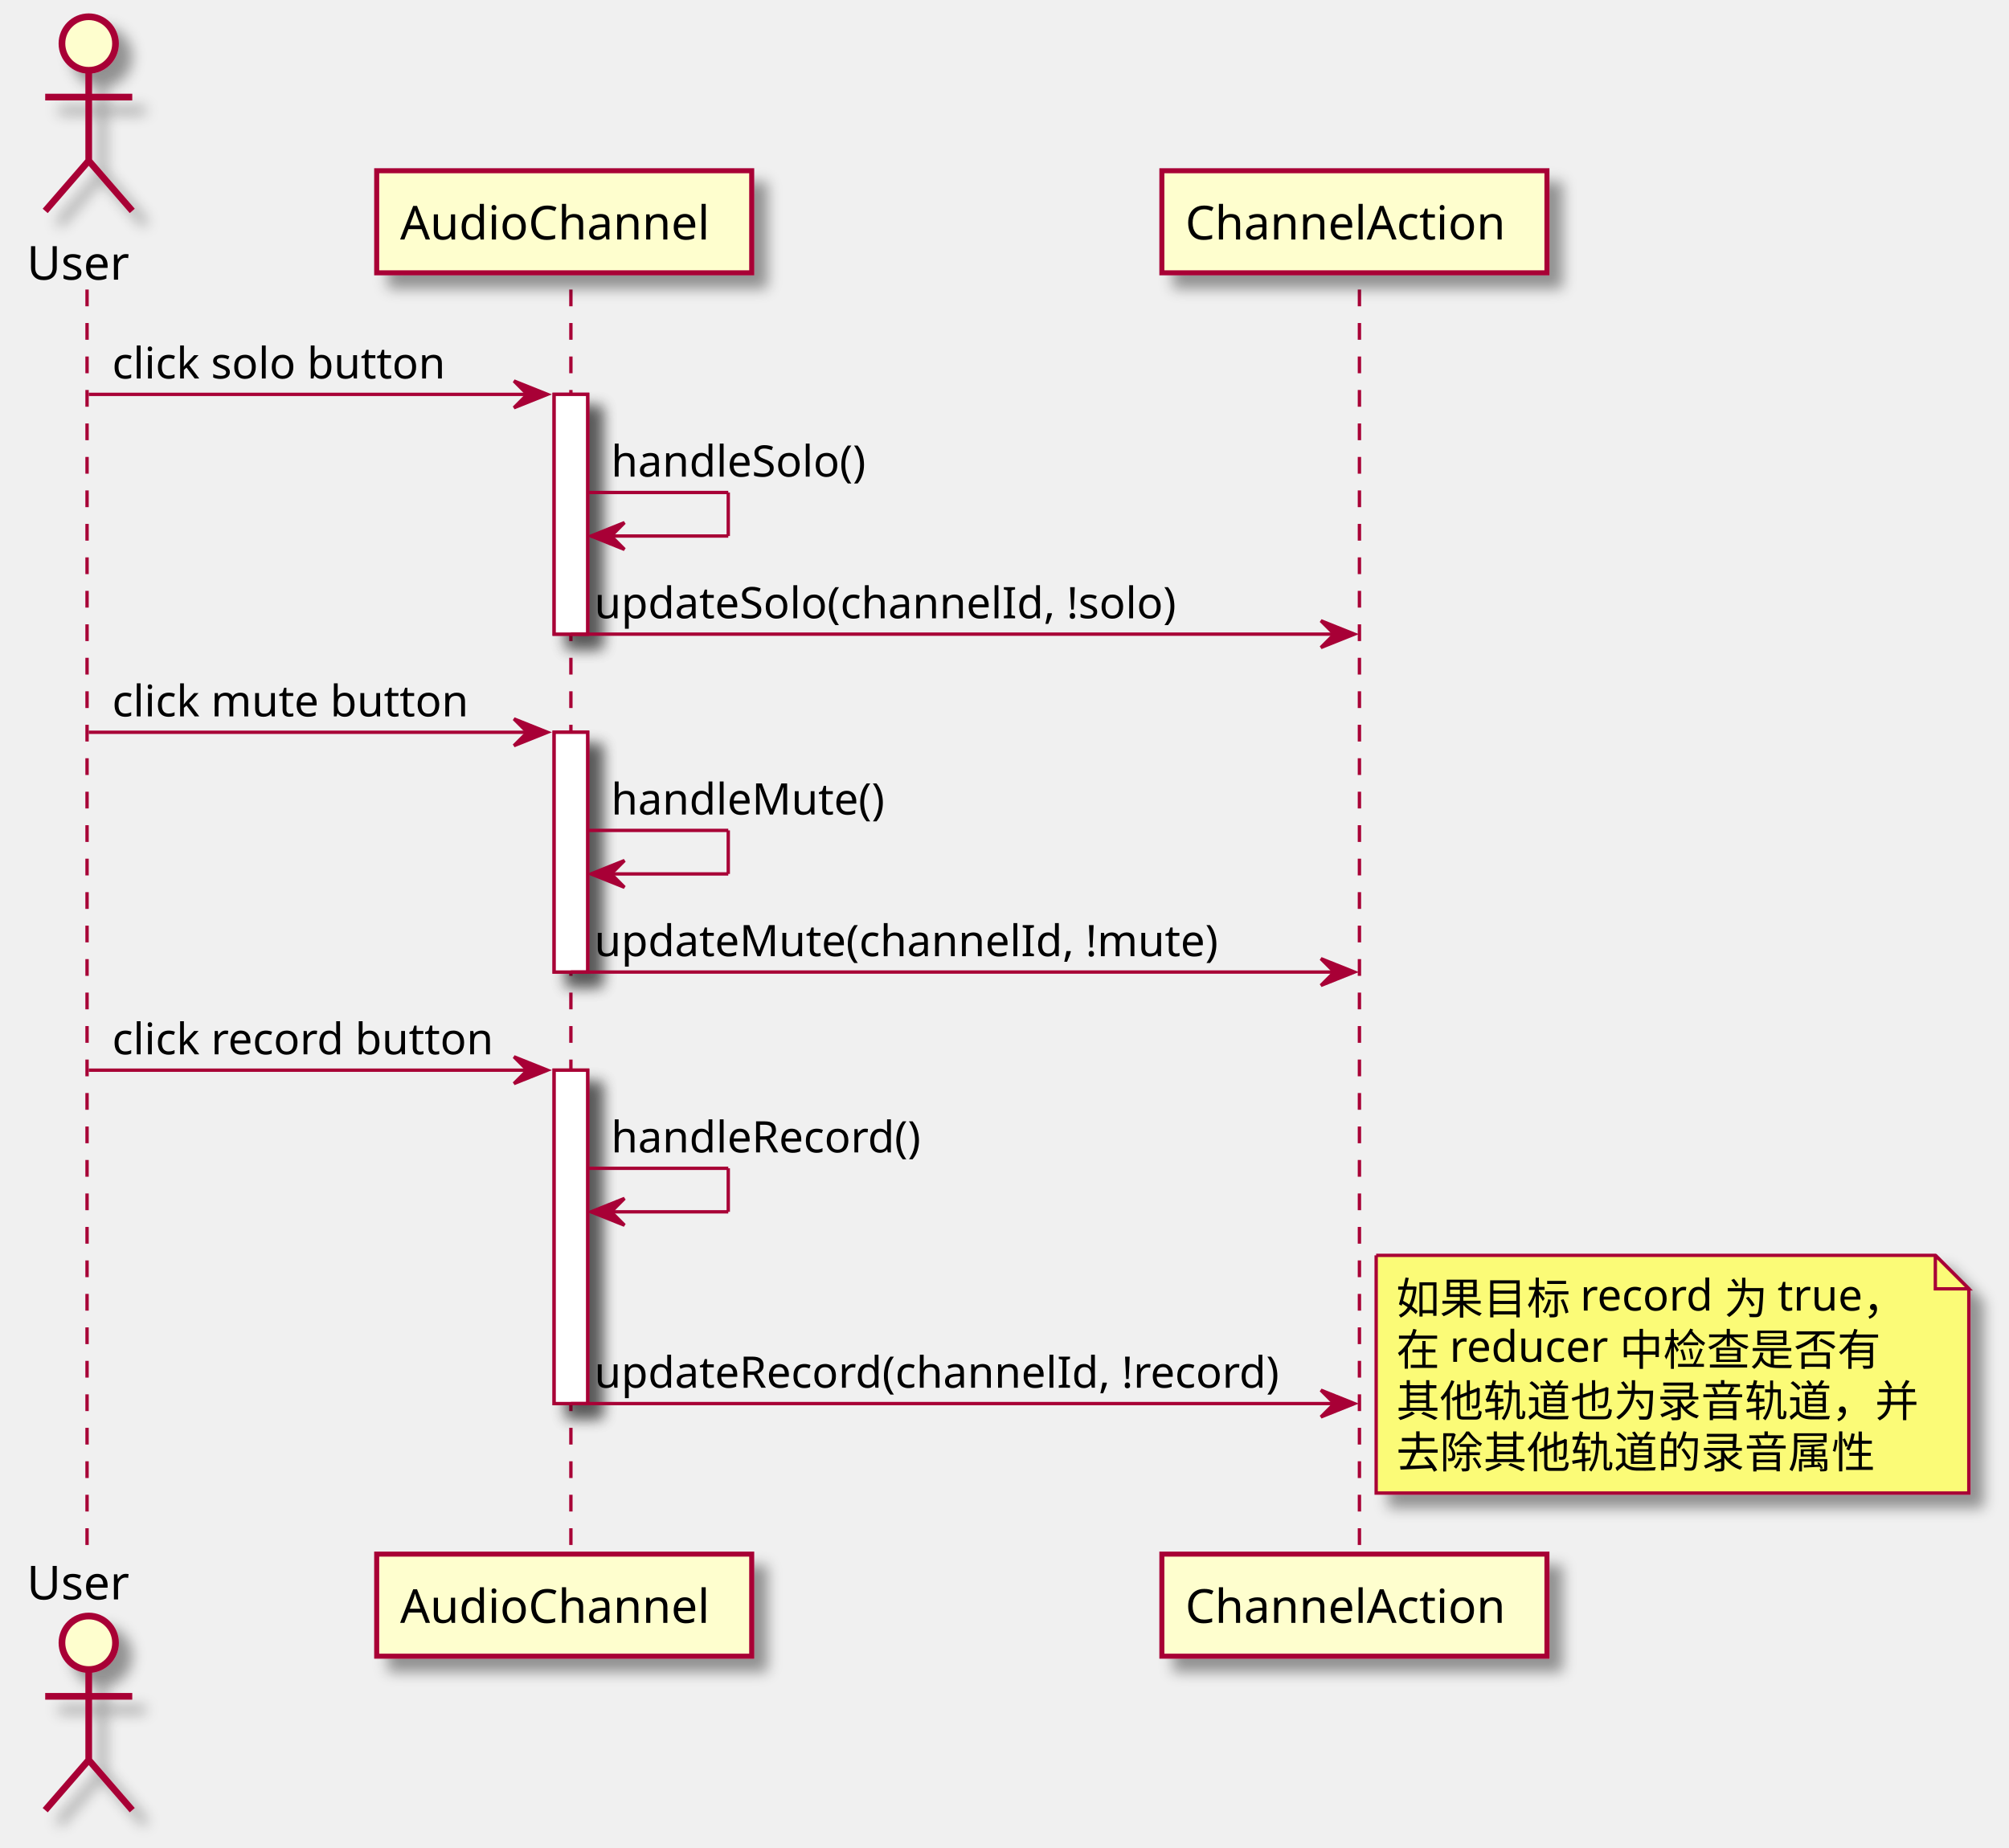
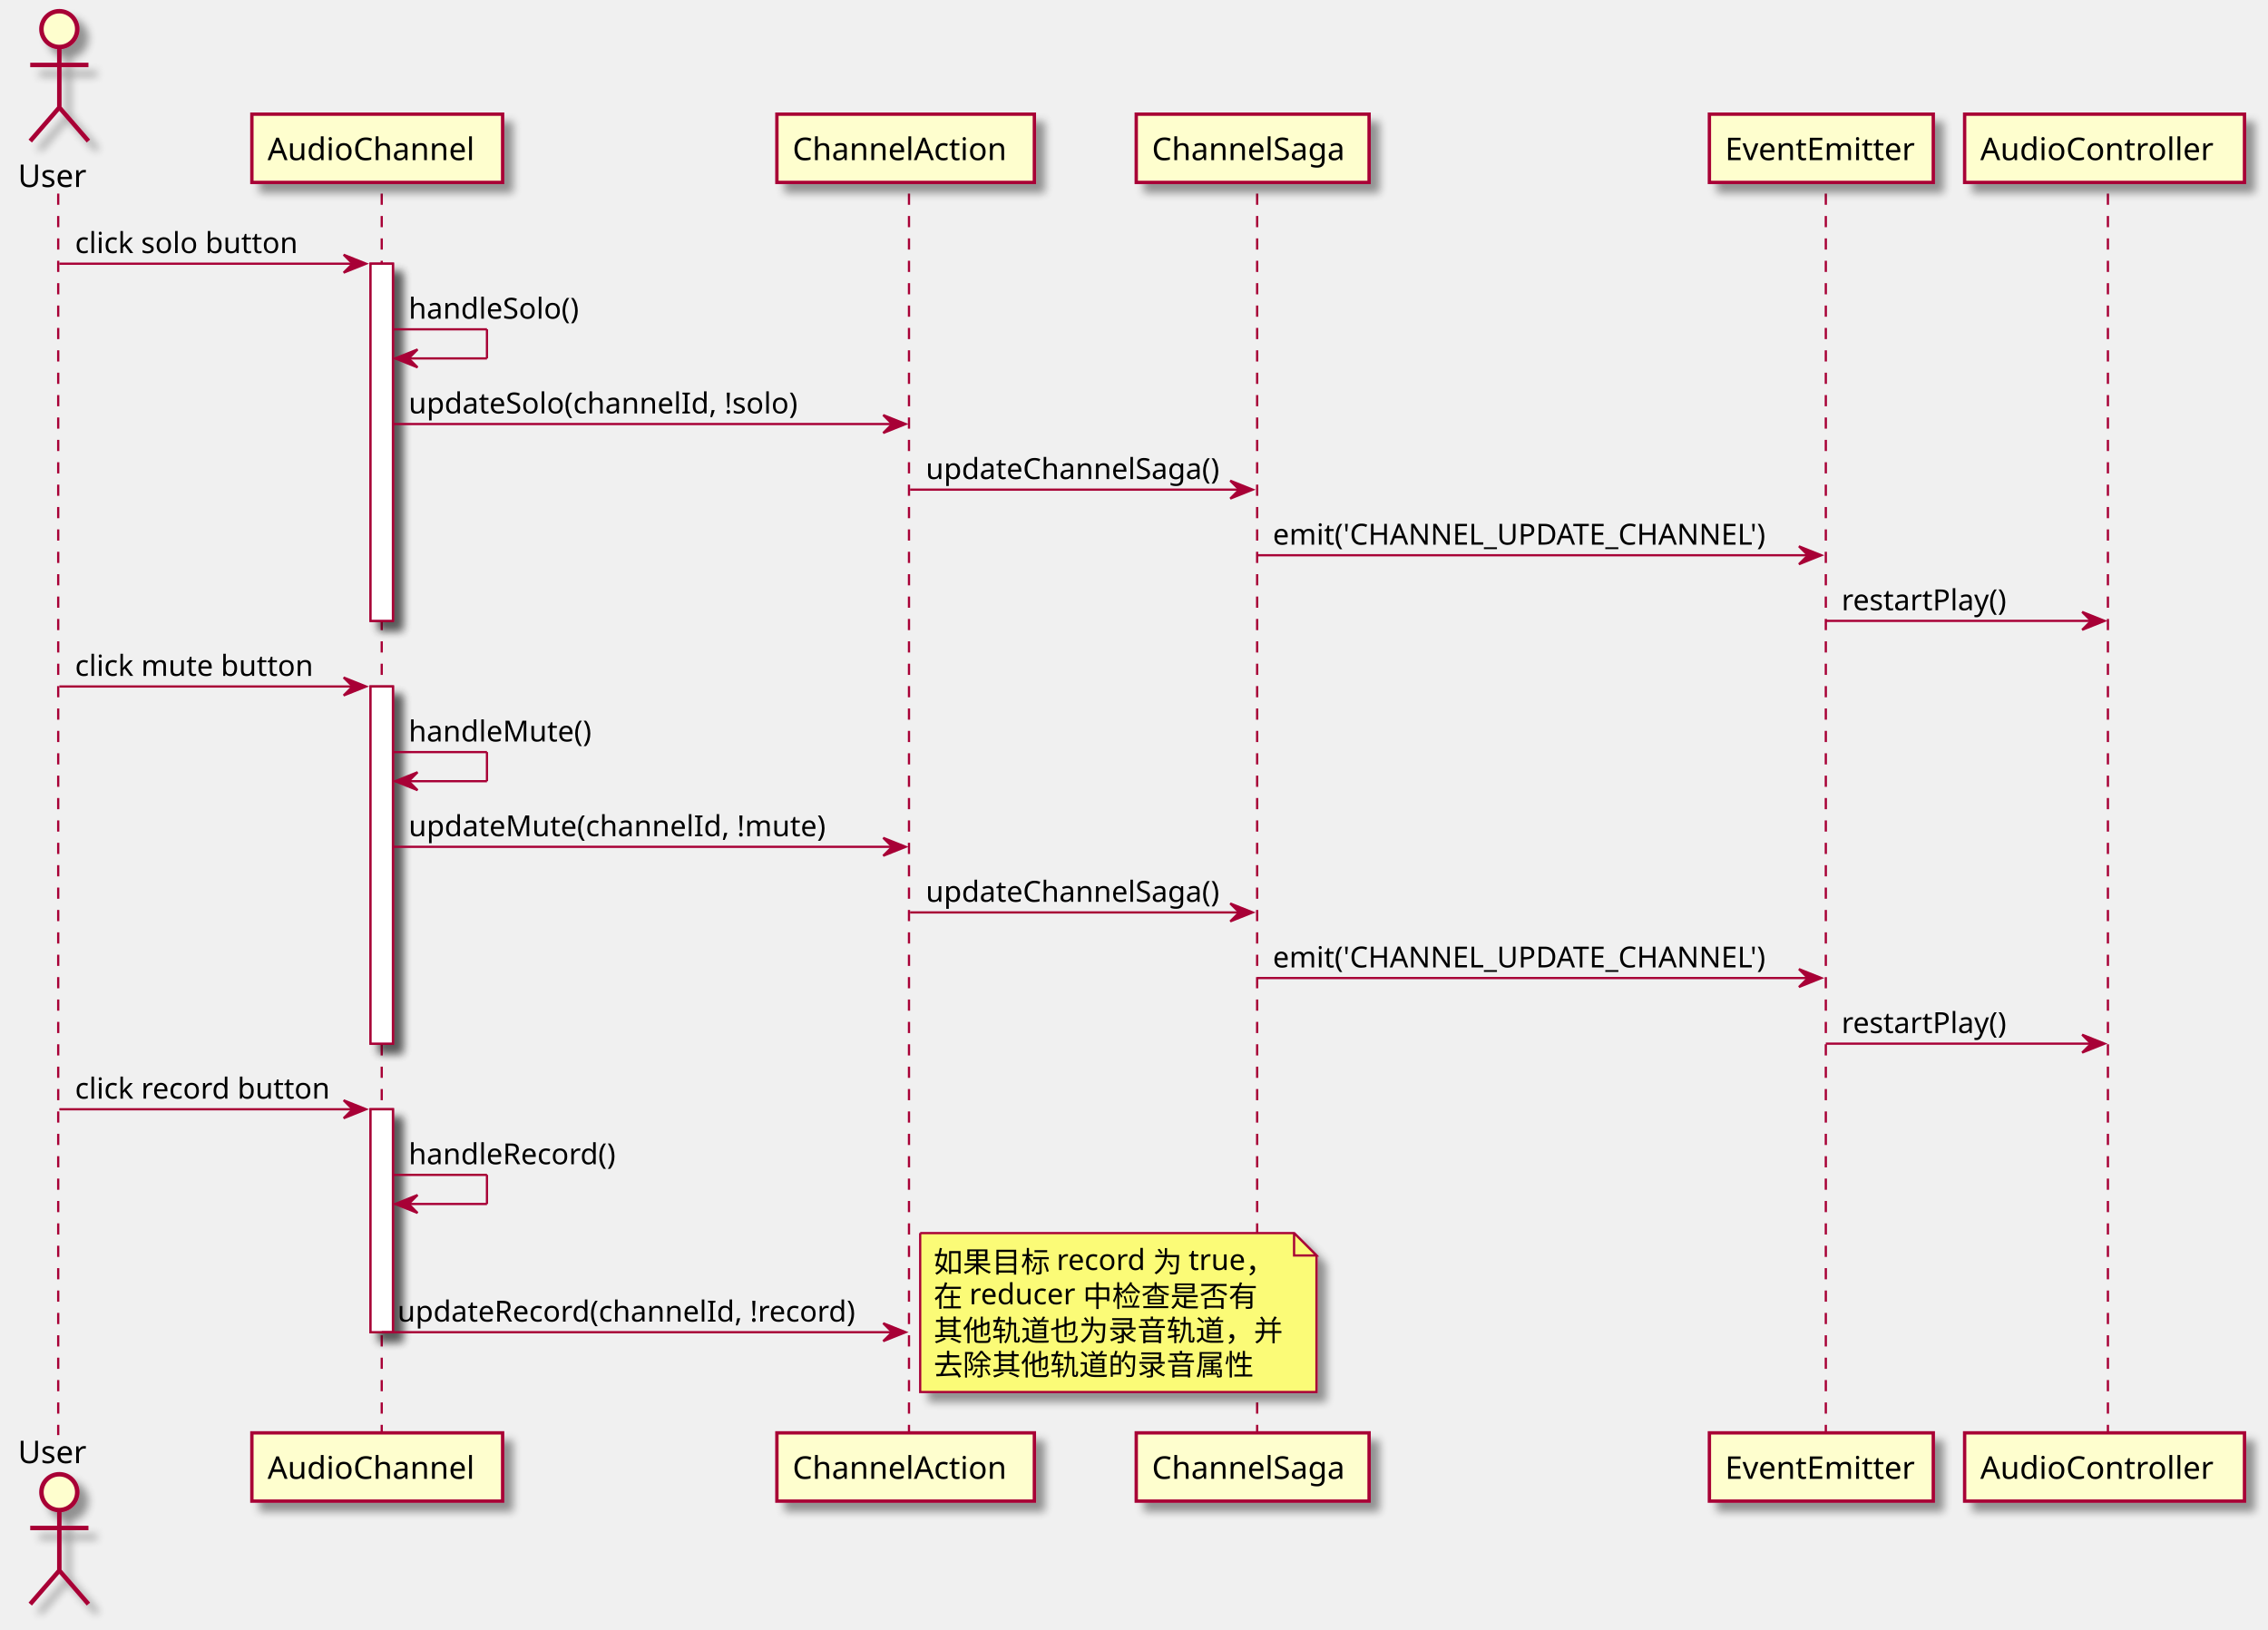
- <svg xmlns="http://www.w3.org/2000/svg" contentScriptType="application/ecmascript" contentStyleType="text/css" height="552px" preserveAspectRatio="none" style="width:600px;height:552px;" version="1.1" viewBox="0 0 600 552" width="600px" zoomAndPan="magnify">
+ <svg xmlns="http://www.w3.org/2000/svg" contentScriptType="application/ecmascript" contentStyleType="text/css" height="728px" preserveAspectRatio="none" style="width:1013px;height:728px;" version="1.1" viewBox="0 0 1013 728" width="1013px" zoomAndPan="magnify">
  <defs>
-     <filter height="300%" id="fwhna50efu82v" width="300%" x="-1" y="-1">
+     <filter height="300%" id="f1jhg82majf03d" width="300%" x="-1" y="-1">
      <feGaussianBlur result="blurOut" stdDeviation="2.0" />
      <feColorMatrix in="blurOut" result="blurOut2" type="matrix" values="0 0 0 0 0 0 0 0 0 0 0 0 0 0 0 0 0 0 .4 0" />
      <feOffset dx="4.0" dy="4.0" in="blurOut2" result="blurOut3" />
      <feBlend in="SourceGraphic" in2="blurOut3" mode="normal" />
    </filter>
  </defs>
  <g>
-     <rect fill="#FFFFFF" filter="url(#fwhna50efu82v)" height="71.621" style="stroke: #A80036; stroke-width: 1.0;" width="10" x="165.5" y="117.799" />
-     <rect fill="#FFFFFF" filter="url(#fwhna50efu82v)" height="71.621" style="stroke: #A80036; stroke-width: 1.0;" width="10" x="165.5" y="218.731" />
-     <rect fill="#FFFFFF" filter="url(#fwhna50efu82v)" height="99.587" style="stroke: #A80036; stroke-width: 1.0;" width="10" x="165.5" y="319.662" />
-     <line style="stroke: #A80036; stroke-width: 1.0; stroke-dasharray: 5.0,5.0;" x1="26" x2="26" y1="86.488" y2="465.215" />
-     <line style="stroke: #A80036; stroke-width: 1.0; stroke-dasharray: 5.0,5.0;" x1="170.5" x2="170.5" y1="86.488" y2="465.215" />
-     <line style="stroke: #A80036; stroke-width: 1.0; stroke-dasharray: 5.0,5.0;" x1="406" x2="406" y1="86.488" y2="465.215" />
+     <rect fill="#FFFFFF" filter="url(#f1jhg82majf03d)" height="159.553" style="stroke: #A80036; stroke-width: 1.0;" width="10" x="165.5" y="117.799" />
+     <rect fill="#FFFFFF" filter="url(#f1jhg82majf03d)" height="159.553" style="stroke: #A80036; stroke-width: 1.0;" width="10" x="165.5" y="306.662" />
+     <rect fill="#FFFFFF" filter="url(#f1jhg82majf03d)" height="99.587" style="stroke: #A80036; stroke-width: 1.0;" width="10" x="165.5" y="495.525" />
+     <line style="stroke: #A80036; stroke-width: 1.0; stroke-dasharray: 5.0,5.0;" x1="26" x2="26" y1="86.488" y2="641.078" />
+     <line style="stroke: #A80036; stroke-width: 1.0; stroke-dasharray: 5.0,5.0;" x1="170.5" x2="170.5" y1="86.488" y2="641.078" />
+     <line style="stroke: #A80036; stroke-width: 1.0; stroke-dasharray: 5.0,5.0;" x1="406" x2="406" y1="86.488" y2="641.078" />
+     <line style="stroke: #A80036; stroke-width: 1.0; stroke-dasharray: 5.0,5.0;" x1="561.5" x2="561.5" y1="86.488" y2="641.078" />
+     <line style="stroke: #A80036; stroke-width: 1.0; stroke-dasharray: 5.0,5.0;" x1="815.5" x2="815.5" y1="86.488" y2="641.078" />
+     <line style="stroke: #A80036; stroke-width: 1.0; stroke-dasharray: 5.0,5.0;" x1="941.5" x2="941.5" y1="86.488" y2="641.078" />
    <text fill="#000000" font-family="sans-serif" font-size="14" lengthAdjust="spacingAndGlyphs" textLength="31" x="8" y="83.535">User</text>
-     <ellipse cx="26.5" cy="13" fill="#FEFECE" filter="url(#fwhna50efu82v)" rx="8" ry="8" style="stroke: #A80036; stroke-width: 2.0;" />
-     <path d="M26.5,21 L26.5,48 M13.5,29 L39.5,29 M26.5,48 L13.5,63 M26.5,48 L39.5,63 " fill="none" filter="url(#fwhna50efu82v)" style="stroke: #A80036; stroke-width: 2.0;" />
-     <text fill="#000000" font-family="sans-serif" font-size="14" lengthAdjust="spacingAndGlyphs" textLength="31" x="8" y="477.75">User</text>
-     <ellipse cx="26.5" cy="490.703" fill="#FEFECE" filter="url(#fwhna50efu82v)" rx="8" ry="8" style="stroke: #A80036; stroke-width: 2.0;" />
-     <path d="M26.5,498.703 L26.5,525.703 M13.5,506.703 L39.5,506.703 M26.5,525.703 L13.5,540.703 M26.5,525.703 L39.5,540.703 " fill="none" filter="url(#fwhna50efu82v)" style="stroke: #A80036; stroke-width: 2.0;" />
-     <rect fill="#FEFECE" filter="url(#fwhna50efu82v)" height="30.488" style="stroke: #A80036; stroke-width: 1.5;" width="112" x="112.5" y="51" />
+     <ellipse cx="26.5" cy="13" fill="#FEFECE" filter="url(#f1jhg82majf03d)" rx="8" ry="8" style="stroke: #A80036; stroke-width: 2.0;" />
+     <path d="M26.5,21 L26.5,48 M13.5,29 L39.5,29 M26.5,48 L13.5,63 M26.5,48 L39.5,63 " fill="none" filter="url(#f1jhg82majf03d)" style="stroke: #A80036; stroke-width: 2.0;" />
+     <text fill="#000000" font-family="sans-serif" font-size="14" lengthAdjust="spacingAndGlyphs" textLength="31" x="8" y="653.613">User</text>
+     <ellipse cx="26.5" cy="666.566" fill="#FEFECE" filter="url(#f1jhg82majf03d)" rx="8" ry="8" style="stroke: #A80036; stroke-width: 2.0;" />
+     <path d="M26.5,674.566 L26.5,701.566 M13.5,682.566 L39.5,682.566 M26.5,701.566 L13.5,716.566 M26.5,701.566 L39.5,716.566 " fill="none" filter="url(#f1jhg82majf03d)" style="stroke: #A80036; stroke-width: 2.0;" />
+     <rect fill="#FEFECE" filter="url(#f1jhg82majf03d)" height="30.488" style="stroke: #A80036; stroke-width: 1.5;" width="112" x="112.5" y="51" />
    <text fill="#000000" font-family="sans-serif" font-size="14" lengthAdjust="spacingAndGlyphs" textLength="98" x="119.5" y="71.535">AudioChannel</text>
-     <rect fill="#FEFECE" filter="url(#fwhna50efu82v)" height="30.488" style="stroke: #A80036; stroke-width: 1.5;" width="112" x="112.5" y="464.215" />
-     <text fill="#000000" font-family="sans-serif" font-size="14" lengthAdjust="spacingAndGlyphs" textLength="98" x="119.5" y="484.75">AudioChannel</text>
-     <rect fill="#FEFECE" filter="url(#fwhna50efu82v)" height="30.488" style="stroke: #A80036; stroke-width: 1.5;" width="115" x="347" y="51" />
+     <rect fill="#FEFECE" filter="url(#f1jhg82majf03d)" height="30.488" style="stroke: #A80036; stroke-width: 1.5;" width="112" x="112.5" y="640.078" />
+     <text fill="#000000" font-family="sans-serif" font-size="14" lengthAdjust="spacingAndGlyphs" textLength="98" x="119.5" y="660.613">AudioChannel</text>
+     <rect fill="#FEFECE" filter="url(#f1jhg82majf03d)" height="30.488" style="stroke: #A80036; stroke-width: 1.5;" width="115" x="347" y="51" />
    <text fill="#000000" font-family="sans-serif" font-size="14" lengthAdjust="spacingAndGlyphs" textLength="101" x="354" y="71.535">ChannelAction</text>
-     <rect fill="#FEFECE" filter="url(#fwhna50efu82v)" height="30.488" style="stroke: #A80036; stroke-width: 1.5;" width="115" x="347" y="464.215" />
-     <text fill="#000000" font-family="sans-serif" font-size="14" lengthAdjust="spacingAndGlyphs" textLength="101" x="354" y="484.75">ChannelAction</text>
-     <rect fill="#FFFFFF" filter="url(#fwhna50efu82v)" height="71.621" style="stroke: #A80036; stroke-width: 1.0;" width="10" x="165.5" y="117.799" />
-     <rect fill="#FFFFFF" filter="url(#fwhna50efu82v)" height="71.621" style="stroke: #A80036; stroke-width: 1.0;" width="10" x="165.5" y="218.731" />
-     <rect fill="#FFFFFF" filter="url(#fwhna50efu82v)" height="99.587" style="stroke: #A80036; stroke-width: 1.0;" width="10" x="165.5" y="319.662" />
+     <rect fill="#FEFECE" filter="url(#f1jhg82majf03d)" height="30.488" style="stroke: #A80036; stroke-width: 1.5;" width="115" x="347" y="640.078" />
+     <text fill="#000000" font-family="sans-serif" font-size="14" lengthAdjust="spacingAndGlyphs" textLength="101" x="354" y="660.613">ChannelAction</text>
+     <rect fill="#FEFECE" filter="url(#f1jhg82majf03d)" height="30.488" style="stroke: #A80036; stroke-width: 1.5;" width="104" x="507.5" y="51" />
+     <text fill="#000000" font-family="sans-serif" font-size="14" lengthAdjust="spacingAndGlyphs" textLength="90" x="514.5" y="71.535">ChannelSaga</text>
+     <rect fill="#FEFECE" filter="url(#f1jhg82majf03d)" height="30.488" style="stroke: #A80036; stroke-width: 1.5;" width="104" x="507.5" y="640.078" />
+     <text fill="#000000" font-family="sans-serif" font-size="14" lengthAdjust="spacingAndGlyphs" textLength="90" x="514.5" y="660.613">ChannelSaga</text>
+     <rect fill="#FEFECE" filter="url(#f1jhg82majf03d)" height="30.488" style="stroke: #A80036; stroke-width: 1.5;" width="100" x="763.5" y="51" />
+     <text fill="#000000" font-family="sans-serif" font-size="14" lengthAdjust="spacingAndGlyphs" textLength="86" x="770.5" y="71.535">EventEmitter</text>
+     <rect fill="#FEFECE" filter="url(#f1jhg82majf03d)" height="30.488" style="stroke: #A80036; stroke-width: 1.5;" width="100" x="763.5" y="640.078" />
+     <text fill="#000000" font-family="sans-serif" font-size="14" lengthAdjust="spacingAndGlyphs" textLength="86" x="770.5" y="660.613">EventEmitter</text>
+     <rect fill="#FEFECE" filter="url(#f1jhg82majf03d)" height="30.488" style="stroke: #A80036; stroke-width: 1.5;" width="125" x="877.5" y="51" />
+     <text fill="#000000" font-family="sans-serif" font-size="14" lengthAdjust="spacingAndGlyphs" textLength="111" x="884.5" y="71.535">AudioController</text>
+     <rect fill="#FEFECE" filter="url(#f1jhg82majf03d)" height="30.488" style="stroke: #A80036; stroke-width: 1.5;" width="125" x="877.5" y="640.078" />
+     <text fill="#000000" font-family="sans-serif" font-size="14" lengthAdjust="spacingAndGlyphs" textLength="111" x="884.5" y="660.613">AudioController</text>
+     <rect fill="#FFFFFF" filter="url(#f1jhg82majf03d)" height="159.553" style="stroke: #A80036; stroke-width: 1.0;" width="10" x="165.5" y="117.799" />
+     <rect fill="#FFFFFF" filter="url(#f1jhg82majf03d)" height="159.553" style="stroke: #A80036; stroke-width: 1.0;" width="10" x="165.5" y="306.662" />
+     <rect fill="#FFFFFF" filter="url(#f1jhg82majf03d)" height="99.587" style="stroke: #A80036; stroke-width: 1.0;" width="10" x="165.5" y="495.525" />
    <polygon fill="#A80036" points="153.5,113.799,163.5,117.799,153.5,121.799,157.5,117.799" style="stroke: #A80036; stroke-width: 1.0;" />
    <line style="stroke: #A80036; stroke-width: 1.0;" x1="26.5" x2="159.5" y1="117.799" y2="117.799" />
    <text fill="#000000" font-family="sans-serif" font-size="13" lengthAdjust="spacingAndGlyphs" textLength="107" x="33.5" y="113.057">click solo button</text>
    <line style="stroke: #A80036; stroke-width: 1.0;" x1="175.5" x2="217.5" y1="147.109" y2="147.109" />
    <line style="stroke: #A80036; stroke-width: 1.0;" x1="217.5" x2="217.5" y1="147.109" y2="160.109" />
    <line style="stroke: #A80036; stroke-width: 1.0;" x1="176.5" x2="217.5" y1="160.109" y2="160.109" />
    <polygon fill="#A80036" points="186.5,156.109,176.5,160.109,186.5,164.109,182.5,160.109" style="stroke: #A80036; stroke-width: 1.0;" />
    <text fill="#000000" font-family="sans-serif" font-size="13" lengthAdjust="spacingAndGlyphs" textLength="77" x="182.5" y="142.367">handleSolo()</text>
    <polygon fill="#A80036" points="394.5,185.42,404.5,189.42,394.5,193.42,398.5,189.42" style="stroke: #A80036; stroke-width: 1.0;" />
-     <line style="stroke: #A80036; stroke-width: 1.0;" x1="170.5" x2="400.5" y1="189.42" y2="189.42" />
-     <text fill="#000000" font-family="sans-serif" font-size="13" lengthAdjust="spacingAndGlyphs" textLength="178" x="177.5" y="184.678">updateSolo(channelId, !solo)</text>
-     <polygon fill="#A80036" points="153.5,214.731,163.5,218.731,153.5,222.731,157.5,218.731" style="stroke: #A80036; stroke-width: 1.0;" />
-     <line style="stroke: #A80036; stroke-width: 1.0;" x1="26.5" x2="159.5" y1="218.731" y2="218.731" />
-     <text fill="#000000" font-family="sans-serif" font-size="13" lengthAdjust="spacingAndGlyphs" textLength="112" x="33.5" y="213.988">click mute button</text>
-     <line style="stroke: #A80036; stroke-width: 1.0;" x1="175.5" x2="217.5" y1="248.041" y2="248.041" />
-     <line style="stroke: #A80036; stroke-width: 1.0;" x1="217.5" x2="217.5" y1="248.041" y2="261.041" />
-     <line style="stroke: #A80036; stroke-width: 1.0;" x1="176.5" x2="217.5" y1="261.041" y2="261.041" />
-     <polygon fill="#A80036" points="186.5,257.041,176.5,261.041,186.5,265.041,182.5,261.041" style="stroke: #A80036; stroke-width: 1.0;" />
-     <text fill="#000000" font-family="sans-serif" font-size="13" lengthAdjust="spacingAndGlyphs" textLength="81" x="182.5" y="243.299">handleMute()</text>
-     <polygon fill="#A80036" points="394.5,286.352,404.5,290.352,394.5,294.352,398.5,290.352" style="stroke: #A80036; stroke-width: 1.0;" />
-     <line style="stroke: #A80036; stroke-width: 1.0;" x1="170.5" x2="400.5" y1="290.352" y2="290.352" />
-     <text fill="#000000" font-family="sans-serif" font-size="13" lengthAdjust="spacingAndGlyphs" textLength="187" x="177.5" y="285.609">updateMute(channelId, !mute)</text>
-     <polygon fill="#A80036" points="153.5,315.662,163.5,319.662,153.5,323.662,157.5,319.662" style="stroke: #A80036; stroke-width: 1.0;" />
-     <line style="stroke: #A80036; stroke-width: 1.0;" x1="26.5" x2="159.5" y1="319.662" y2="319.662" />
-     <text fill="#000000" font-family="sans-serif" font-size="13" lengthAdjust="spacingAndGlyphs" textLength="120" x="33.5" y="314.92">click record button</text>
-     <line style="stroke: #A80036; stroke-width: 1.0;" x1="175.5" x2="217.5" y1="348.973" y2="348.973" />
-     <line style="stroke: #A80036; stroke-width: 1.0;" x1="217.5" x2="217.5" y1="348.973" y2="361.973" />
-     <line style="stroke: #A80036; stroke-width: 1.0;" x1="176.5" x2="217.5" y1="361.973" y2="361.973" />
-     <polygon fill="#A80036" points="186.5,357.973,176.5,361.973,186.5,365.973,182.5,361.973" style="stroke: #A80036; stroke-width: 1.0;" />
-     <text fill="#000000" font-family="sans-serif" font-size="13" lengthAdjust="spacingAndGlyphs" textLength="93" x="182.5" y="344.231">handleRecord()</text>
-     <polygon fill="#A80036" points="394.5,415.249,404.5,419.249,394.5,423.249,398.5,419.249" style="stroke: #A80036; stroke-width: 1.0;" />
-     <line style="stroke: #A80036; stroke-width: 1.0;" x1="170.5" x2="400.5" y1="419.249" y2="419.249" />
-     <text fill="#000000" font-family="sans-serif" font-size="13" lengthAdjust="spacingAndGlyphs" textLength="207" x="177.5" y="414.507">updateRecord(channelId, !record)</text>
-     <path d="M411,374.973 L411,445.973 L588,445.973 L588,384.973 L578,374.973 L411,374.973 " fill="#FBFB77" filter="url(#fwhna50efu82v)" style="stroke: #A80036; stroke-width: 1.0;" />
-     <path d="M578,374.973 L578,384.973 L588,384.973 L578,374.973 " fill="#FBFB77" style="stroke: #A80036; stroke-width: 1.0;" />
-     <text fill="#000000" font-family="sans-serif" font-size="13" lengthAdjust="spacingAndGlyphs" textLength="155" x="417" y="392.541">如果目标 record 为 true，</text>
-     <text fill="#000000" font-family="sans-serif" font-size="13" lengthAdjust="spacingAndGlyphs" textLength="146" x="417" y="407.852">在 reducer 中检查是否有</text>
-     <text fill="#000000" font-family="sans-serif" font-size="13" lengthAdjust="spacingAndGlyphs" textLength="156" x="417" y="423.162">其他轨道也为录音轨道，并</text>
-     <text fill="#000000" font-family="sans-serif" font-size="13" lengthAdjust="spacingAndGlyphs" textLength="143" x="417" y="438.473">去除其他轨道的录音属性</text>
+     <line style="stroke: #A80036; stroke-width: 1.0;" x1="175.5" x2="400.5" y1="189.42" y2="189.42" />
+     <text fill="#000000" font-family="sans-serif" font-size="13" lengthAdjust="spacingAndGlyphs" textLength="178" x="182.5" y="184.678">updateSolo(channelId, !solo)</text>
+     <polygon fill="#A80036" points="549.5,214.731,559.5,218.731,549.5,222.731,553.5,218.731" style="stroke: #A80036; stroke-width: 1.0;" />
+     <line style="stroke: #A80036; stroke-width: 1.0;" x1="406.5" x2="555.5" y1="218.731" y2="218.731" />
+     <text fill="#000000" font-family="sans-serif" font-size="13" lengthAdjust="spacingAndGlyphs" textLength="131" x="413.5" y="213.988">updateChannelSaga()</text>
+     <polygon fill="#A80036" points="803.5,244.041,813.5,248.041,803.5,252.041,807.5,248.041" style="stroke: #A80036; stroke-width: 1.0;" />
+     <line style="stroke: #A80036; stroke-width: 1.0;" x1="561.5" x2="809.5" y1="248.041" y2="248.041" />
+     <text fill="#000000" font-family="sans-serif" font-size="13" lengthAdjust="spacingAndGlyphs" textLength="230" x="568.5" y="243.299">emit('CHANNEL_UPDATE_CHANNEL')</text>
+     <polygon fill="#A80036" points="930,273.352,940,277.352,930,281.352,934,277.352" style="stroke: #A80036; stroke-width: 1.0;" />
+     <line style="stroke: #A80036; stroke-width: 1.0;" x1="815.5" x2="936" y1="277.352" y2="277.352" />
+     <text fill="#000000" font-family="sans-serif" font-size="13" lengthAdjust="spacingAndGlyphs" textLength="74" x="822.5" y="272.609">restartPlay()</text>
+     <polygon fill="#A80036" points="153.5,302.662,163.5,306.662,153.5,310.662,157.5,306.662" style="stroke: #A80036; stroke-width: 1.0;" />
+     <line style="stroke: #A80036; stroke-width: 1.0;" x1="26.5" x2="159.5" y1="306.662" y2="306.662" />
+     <text fill="#000000" font-family="sans-serif" font-size="13" lengthAdjust="spacingAndGlyphs" textLength="112" x="33.5" y="301.92">click mute button</text>
+     <line style="stroke: #A80036; stroke-width: 1.0;" x1="175.5" x2="217.5" y1="335.973" y2="335.973" />
+     <line style="stroke: #A80036; stroke-width: 1.0;" x1="217.5" x2="217.5" y1="335.973" y2="348.973" />
+     <line style="stroke: #A80036; stroke-width: 1.0;" x1="176.5" x2="217.5" y1="348.973" y2="348.973" />
+     <polygon fill="#A80036" points="186.5,344.973,176.5,348.973,186.5,352.973,182.5,348.973" style="stroke: #A80036; stroke-width: 1.0;" />
+     <text fill="#000000" font-family="sans-serif" font-size="13" lengthAdjust="spacingAndGlyphs" textLength="81" x="182.5" y="331.231">handleMute()</text>
+     <polygon fill="#A80036" points="394.5,374.283,404.5,378.283,394.5,382.283,398.5,378.283" style="stroke: #A80036; stroke-width: 1.0;" />
+     <line style="stroke: #A80036; stroke-width: 1.0;" x1="175.5" x2="400.5" y1="378.283" y2="378.283" />
+     <text fill="#000000" font-family="sans-serif" font-size="13" lengthAdjust="spacingAndGlyphs" textLength="187" x="182.5" y="373.541">updateMute(channelId, !mute)</text>
+     <polygon fill="#A80036" points="549.5,403.594,559.5,407.594,549.5,411.594,553.5,407.594" style="stroke: #A80036; stroke-width: 1.0;" />
+     <line style="stroke: #A80036; stroke-width: 1.0;" x1="406.5" x2="555.5" y1="407.594" y2="407.594" />
+     <text fill="#000000" font-family="sans-serif" font-size="13" lengthAdjust="spacingAndGlyphs" textLength="131" x="413.5" y="402.852">updateChannelSaga()</text>
+     <polygon fill="#A80036" points="803.5,432.904,813.5,436.904,803.5,440.904,807.5,436.904" style="stroke: #A80036; stroke-width: 1.0;" />
+     <line style="stroke: #A80036; stroke-width: 1.0;" x1="561.5" x2="809.5" y1="436.904" y2="436.904" />
+     <text fill="#000000" font-family="sans-serif" font-size="13" lengthAdjust="spacingAndGlyphs" textLength="230" x="568.5" y="432.162">emit('CHANNEL_UPDATE_CHANNEL')</text>
+     <polygon fill="#A80036" points="930,462.215,940,466.215,930,470.215,934,466.215" style="stroke: #A80036; stroke-width: 1.0;" />
+     <line style="stroke: #A80036; stroke-width: 1.0;" x1="815.5" x2="936" y1="466.215" y2="466.215" />
+     <text fill="#000000" font-family="sans-serif" font-size="13" lengthAdjust="spacingAndGlyphs" textLength="74" x="822.5" y="461.473">restartPlay()</text>
+     <polygon fill="#A80036" points="153.5,491.525,163.5,495.525,153.5,499.525,157.5,495.525" style="stroke: #A80036; stroke-width: 1.0;" />
+     <line style="stroke: #A80036; stroke-width: 1.0;" x1="26.5" x2="159.5" y1="495.525" y2="495.525" />
+     <text fill="#000000" font-family="sans-serif" font-size="13" lengthAdjust="spacingAndGlyphs" textLength="120" x="33.5" y="490.783">click record button</text>
+     <line style="stroke: #A80036; stroke-width: 1.0;" x1="175.5" x2="217.5" y1="524.836" y2="524.836" />
+     <line style="stroke: #A80036; stroke-width: 1.0;" x1="217.5" x2="217.5" y1="524.836" y2="537.836" />
+     <line style="stroke: #A80036; stroke-width: 1.0;" x1="176.5" x2="217.5" y1="537.836" y2="537.836" />
+     <polygon fill="#A80036" points="186.5,533.836,176.5,537.836,186.5,541.836,182.5,537.836" style="stroke: #A80036; stroke-width: 1.0;" />
+     <text fill="#000000" font-family="sans-serif" font-size="13" lengthAdjust="spacingAndGlyphs" textLength="93" x="182.5" y="520.094">handleRecord()</text>
+     <polygon fill="#A80036" points="394.5,591.112,404.5,595.112,394.5,599.112,398.5,595.112" style="stroke: #A80036; stroke-width: 1.0;" />
+     <line style="stroke: #A80036; stroke-width: 1.0;" x1="170.5" x2="400.5" y1="595.112" y2="595.112" />
+     <text fill="#000000" font-family="sans-serif" font-size="13" lengthAdjust="spacingAndGlyphs" textLength="207" x="177.5" y="590.37">updateRecord(channelId, !record)</text>
+     <path d="M411,550.836 L411,621.836 L588,621.836 L588,560.836 L578,550.836 L411,550.836 " fill="#FBFB77" filter="url(#f1jhg82majf03d)" style="stroke: #A80036; stroke-width: 1.0;" />
+     <path d="M578,550.836 L578,560.836 L588,560.836 L578,550.836 " fill="#FBFB77" style="stroke: #A80036; stroke-width: 1.0;" />
+     <text fill="#000000" font-family="sans-serif" font-size="13" lengthAdjust="spacingAndGlyphs" textLength="155" x="417" y="568.404">如果目标 record 为 true，</text>
+     <text fill="#000000" font-family="sans-serif" font-size="13" lengthAdjust="spacingAndGlyphs" textLength="146" x="417" y="583.715">在 reducer 中检查是否有</text>
+     <text fill="#000000" font-family="sans-serif" font-size="13" lengthAdjust="spacingAndGlyphs" textLength="156" x="417" y="599.025">其他轨道也为录音轨道，并</text>
+     <text fill="#000000" font-family="sans-serif" font-size="13" lengthAdjust="spacingAndGlyphs" textLength="143" x="417" y="614.336">去除其他轨道的录音属性</text>
  </g>
</svg>
